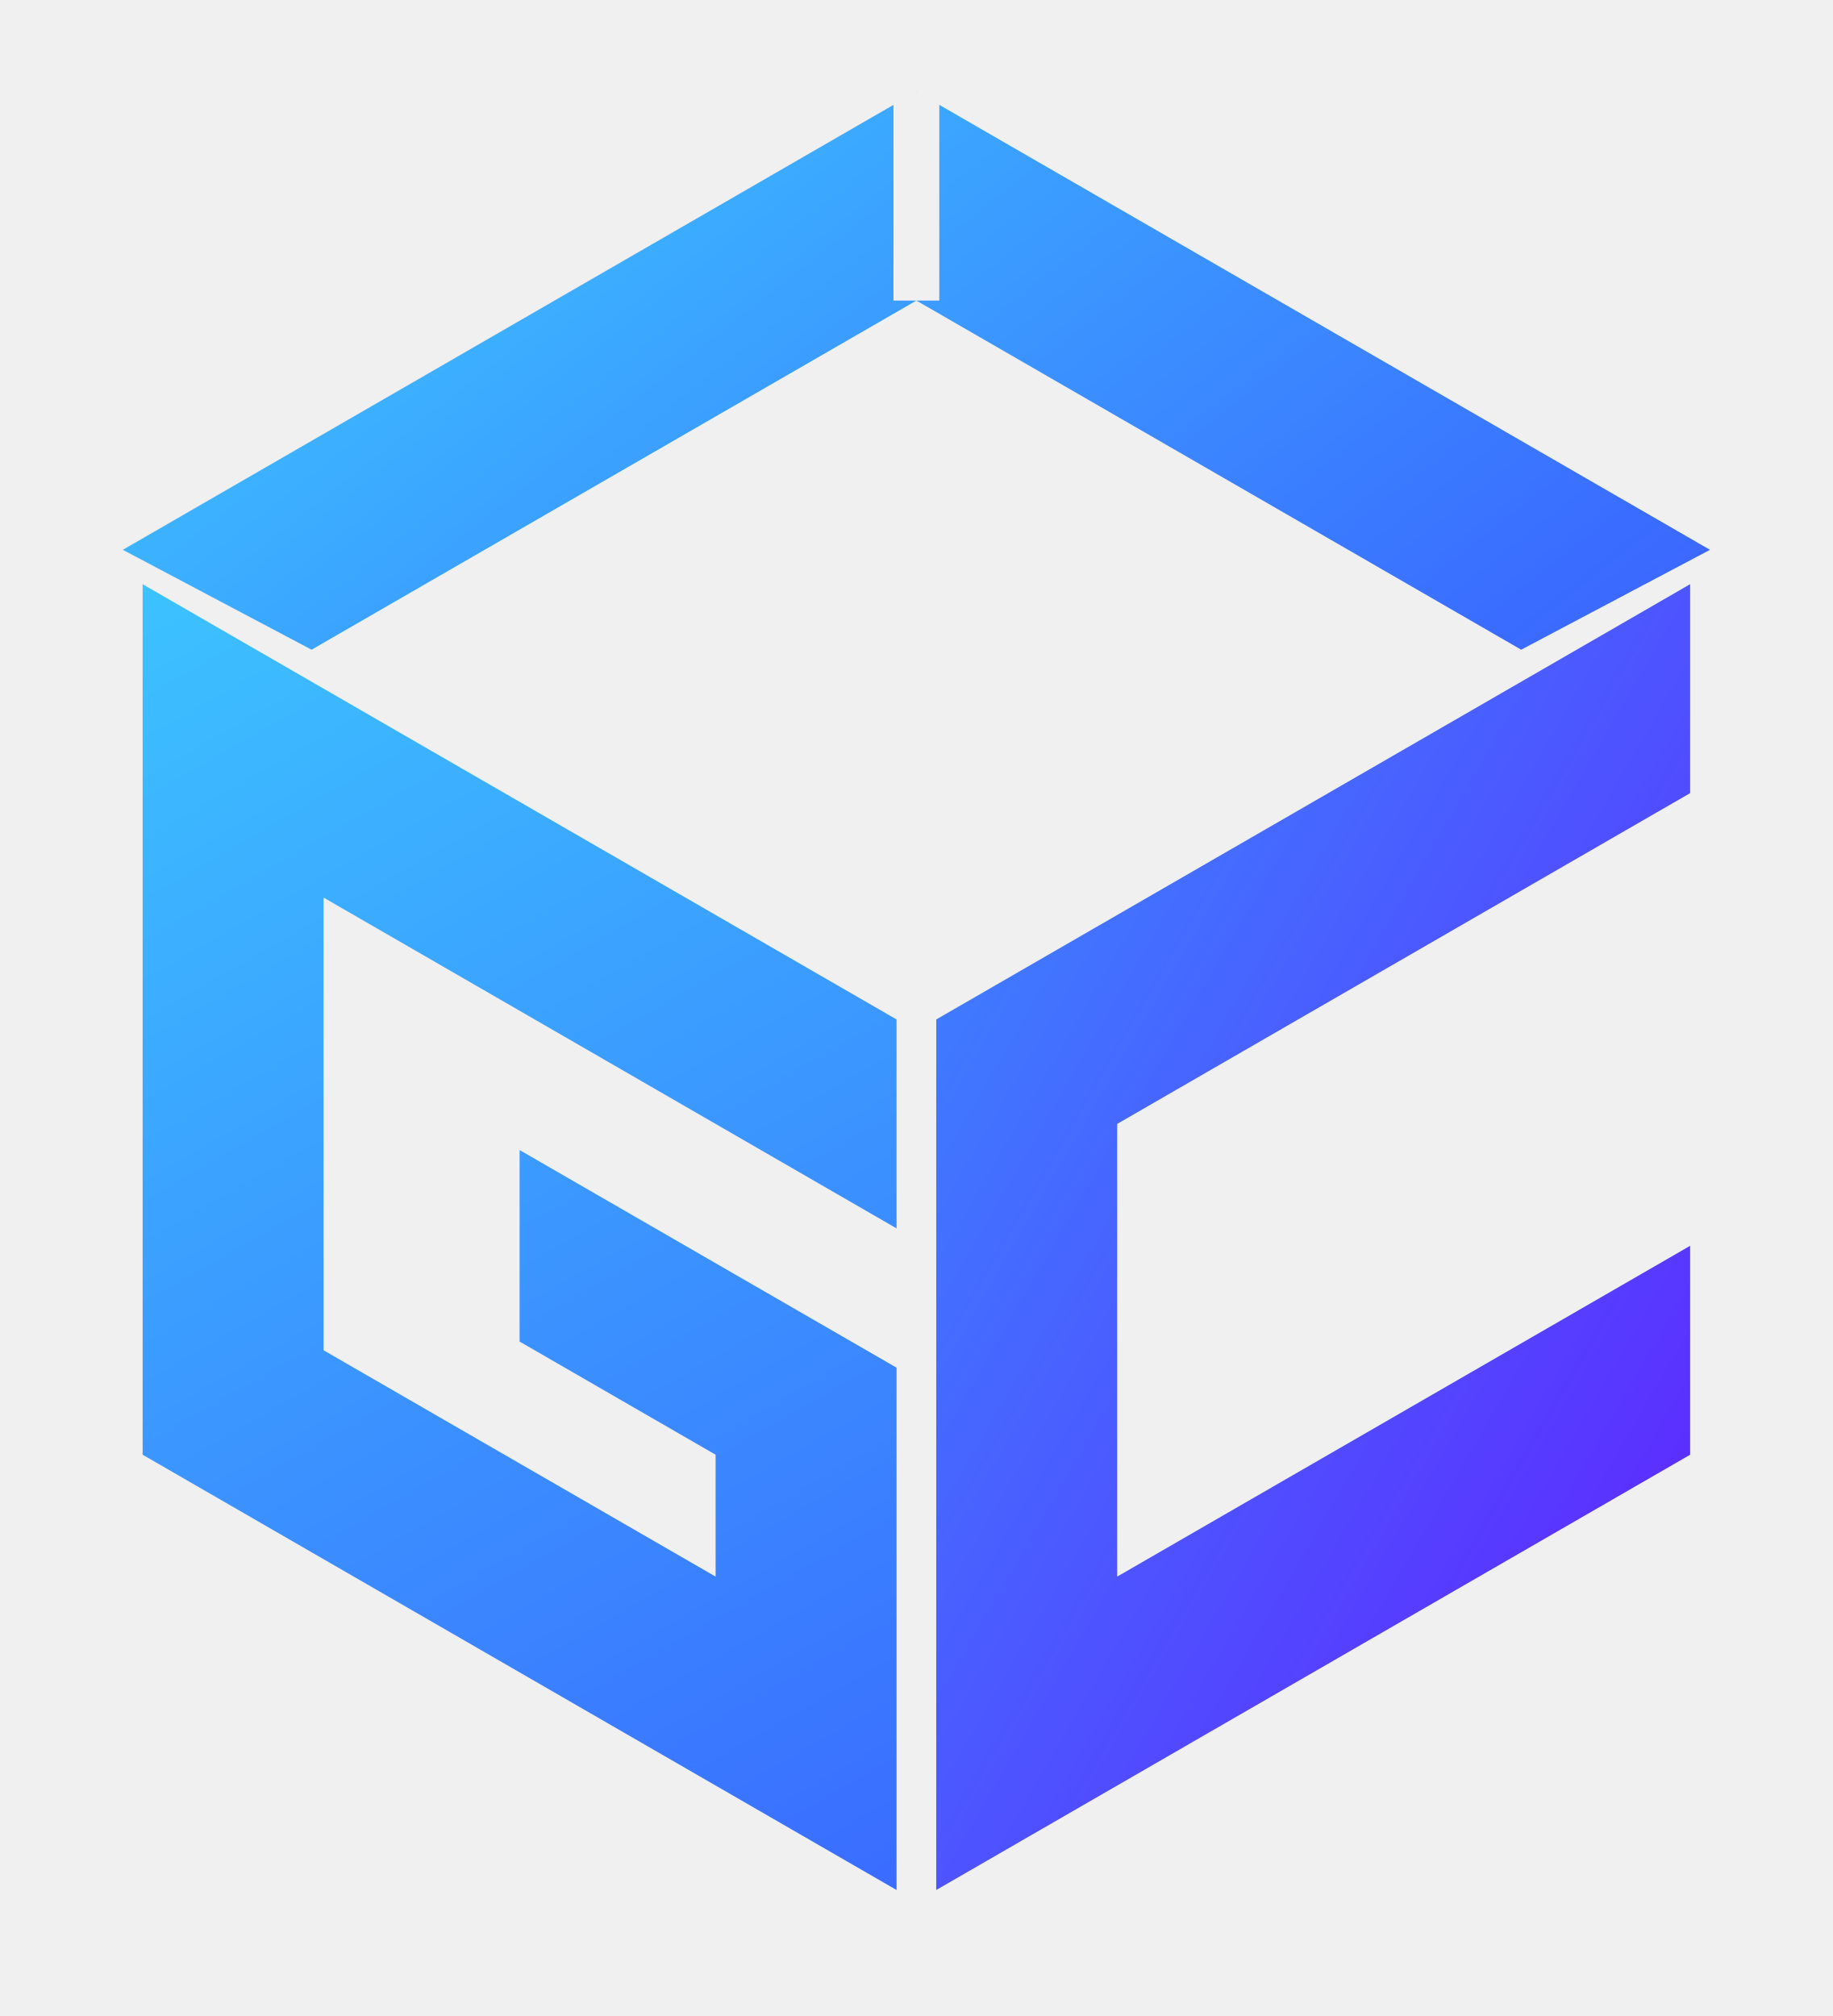
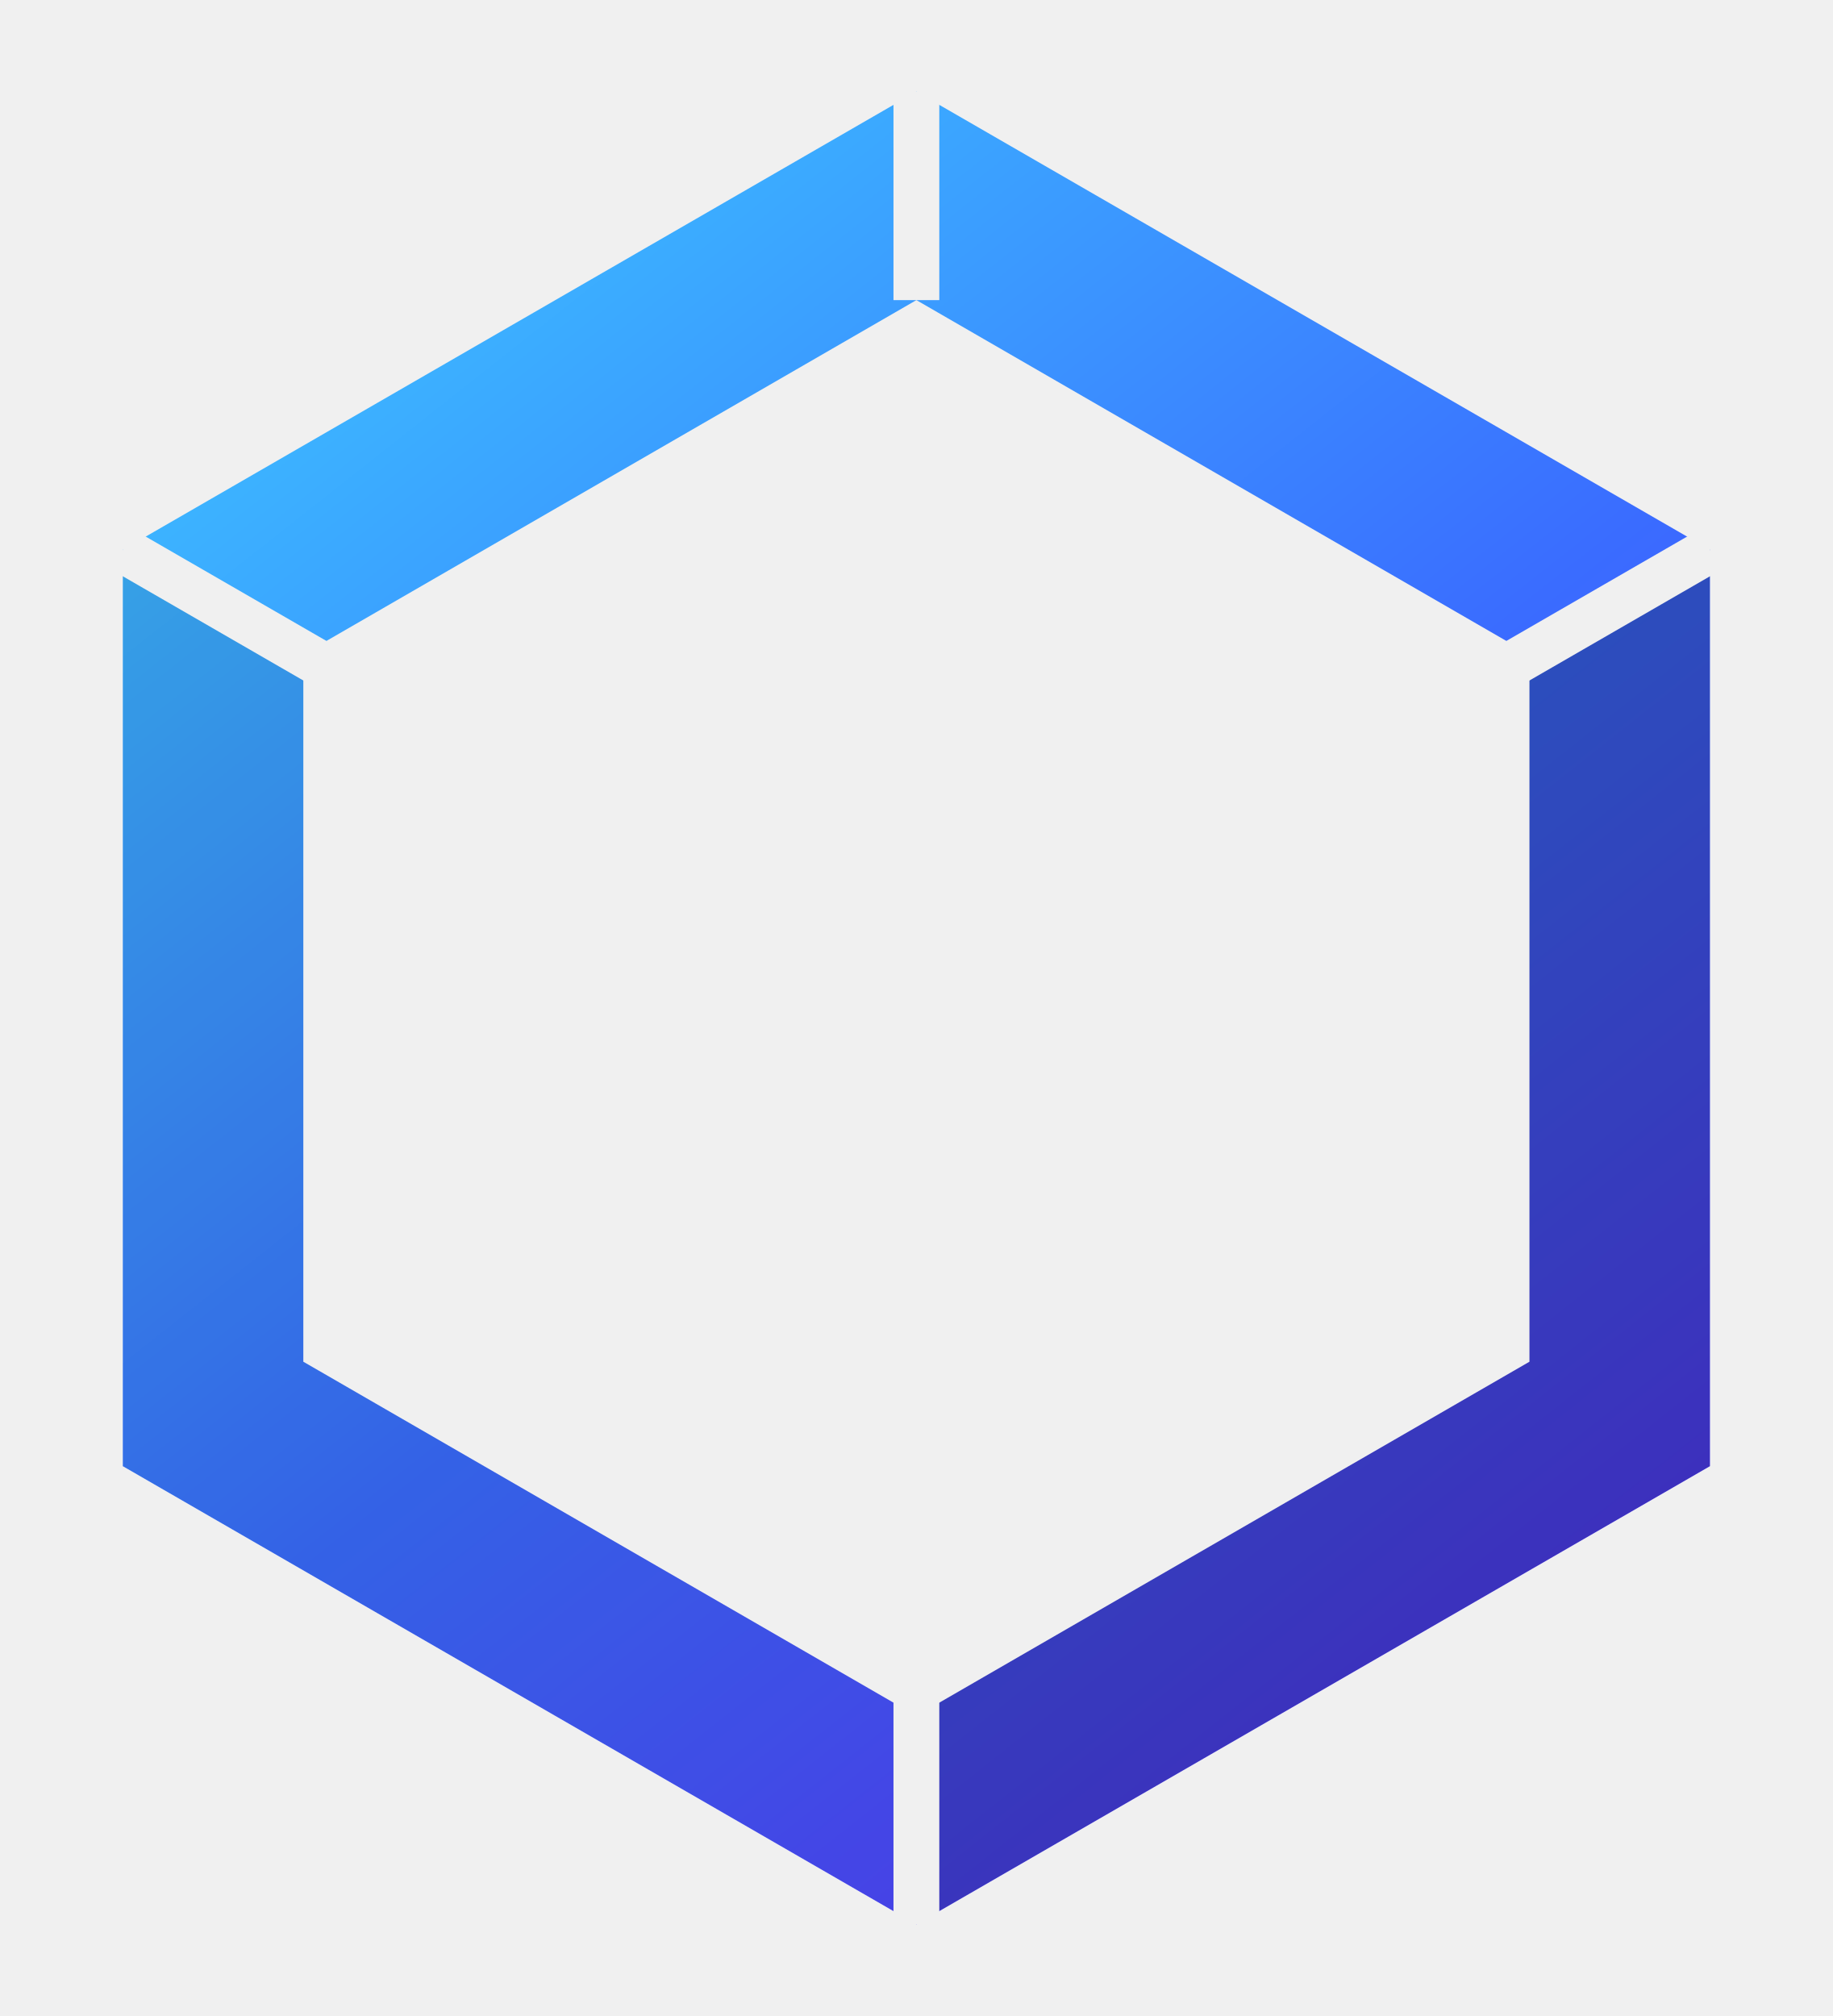
<svg xmlns="http://www.w3.org/2000/svg" role="img" aria-label="GameCrate" viewBox="0 0 200 220" height="220" width="200" font-weight="800" style="color:#f3f4ff;font-family:Inter,sans-serif;display:block">
  <defs>
    <linearGradient id="_R_0_-mark" gradientUnits="userSpaceOnUse" x1="30" y1="20" x2="180" y2="210">
      <stop offset="0" stop-color="#3cc2ff" />
      <stop offset="0.5" stop-color="#3a6cff" />
      <stop offset="1" stop-color="#5b2fff" />
    </linearGradient>
    <linearGradient id="_R_0_-g" x1="0" y1="0" x2="1" y2="1">
      <stop offset="0" stop-color="#3cc2ff" />
      <stop offset="1" stop-color="#3a6cff" />
    </linearGradient>
    <linearGradient id="_R_0_-c" x1="0" y1="0" x2="1" y2="1">
      <stop offset="0" stop-color="#3f7aff" />
      <stop offset="1" stop-color="#5b2fff" />
    </linearGradient>
    <mask id="_R_0_-mask" maskUnits="userSpaceOnUse">
-       <polygon points="13.40,60.00 100.00,10.00 186.60,60.00 166.00,70.90 100.00,32.80 34.00,70.90" fill="#fff" />
-       <polygon points="13.4,60 33.1,71.4 33.1,148.6 100,187.25 100,210 13.4,160" fill="#fff" opacity="0" />
-       <polygon points="186.6,60 186.6,160 100,210 100,187.25 166.9,148.6 166.9,71.4" fill="#fff" opacity="0" />
-       <path d="M100 110L13.4 60M100 110L186.6 60M100 110L100 210" stroke="#000" stroke-width="5" fill="none" opacity="0" />
-       <path d="M100 10L100.00 32.80" stroke="#000" stroke-width="5" />
+       <polygon points="13.40,60.00 100.00,10.00 186.60,60.00 166.90,71.40 100.00,32.75 33.10,71.40" fill="#fff" />
+       <polygon points="13.4,60 33.1,71.4 33.1,148.6 100,187.25 100,210 13.4,160" fill="#fff" opacity="1" />
+       <polygon points="186.6,60 186.6,160 100,210 100,187.25 166.9,148.6 166.9,71.4" fill="#fff" opacity="1" />
+       <path d="M100 110L13.4 60M100 110L186.6 60M100 110L100 210" stroke="#000" stroke-width="5" fill="none" opacity="1" />
+       <path d="M100 10L100.00 32.75" stroke="#000" stroke-width="5" />
    </mask>
  </defs>
  <g mask="url(#_R_0_-mask)">
    <rect width="200" height="220" fill="url(#_R_0_-mark)" />
    <polygon points="100,110 13.4,60 13.4,160 100,210" opacity="0.1" />
    <polygon points="100,110 186.6,60 186.6,160 100,210" opacity="0.26" />
  </g>
-   <path d="M0 0L100 0L100 24L24 24L24 76L76 76L76 62L50 62L50 40L100 40L100 100L0 100Z" fill="url(#_R_0_-g)" transform="matrix(0.8227 0.475 0 0.95 15.565 63.75)" />
-   <path d="M0 0L100 0L100 24L24 24L24 76L100 76L100 100L0 100Z" fill="url(#_R_0_-c)" transform="matrix(0.8227 -0.475 0 0.95 102.165 111.25)" />
+   <path d="M0 0L100 0L100 24L24 24L24 76L76 76L76 62L50 62L50 40L100 40L100 100L0 100Z" fill="url(#_R_0_-g)" transform="matrix(0.7 0 0 0.7 232 76)" />
+   <path d="M0 0L100 0L100 24L24 24L24 76L100 76L100 100L0 100Z" fill="url(#_R_0_-c)" transform="matrix(0.602 0 0 0.7 478 76)" />
</svg>
